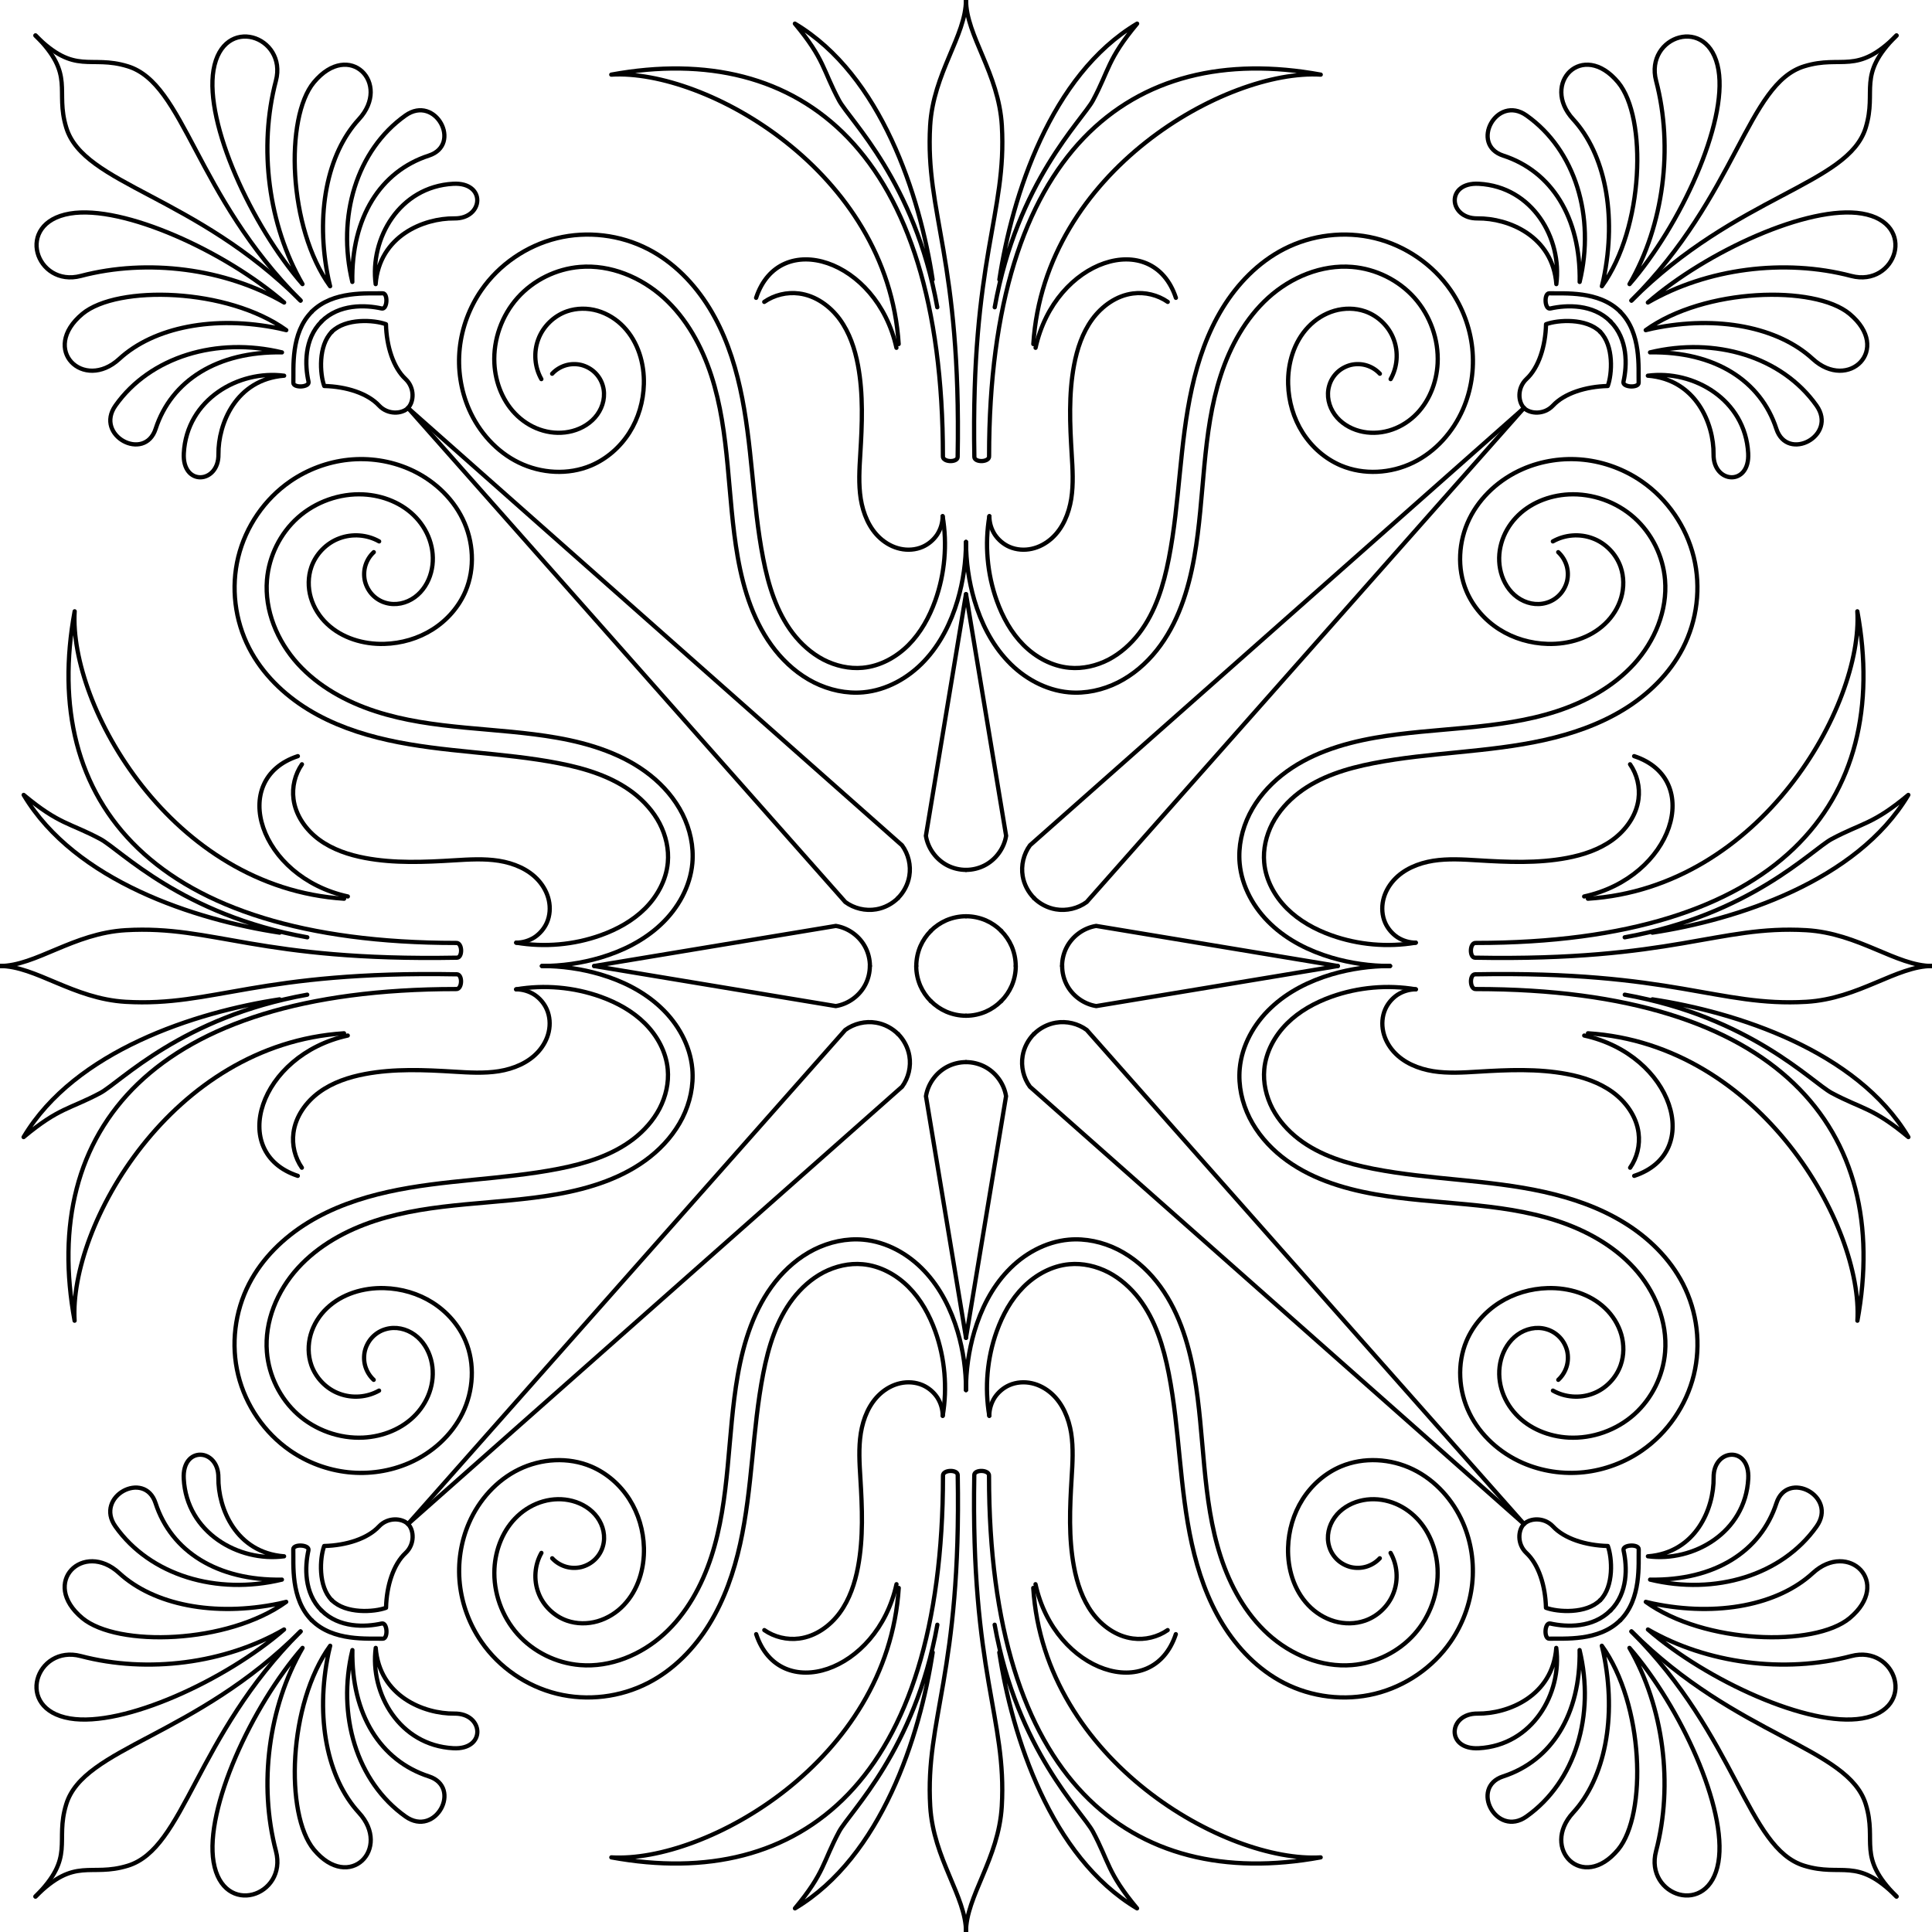
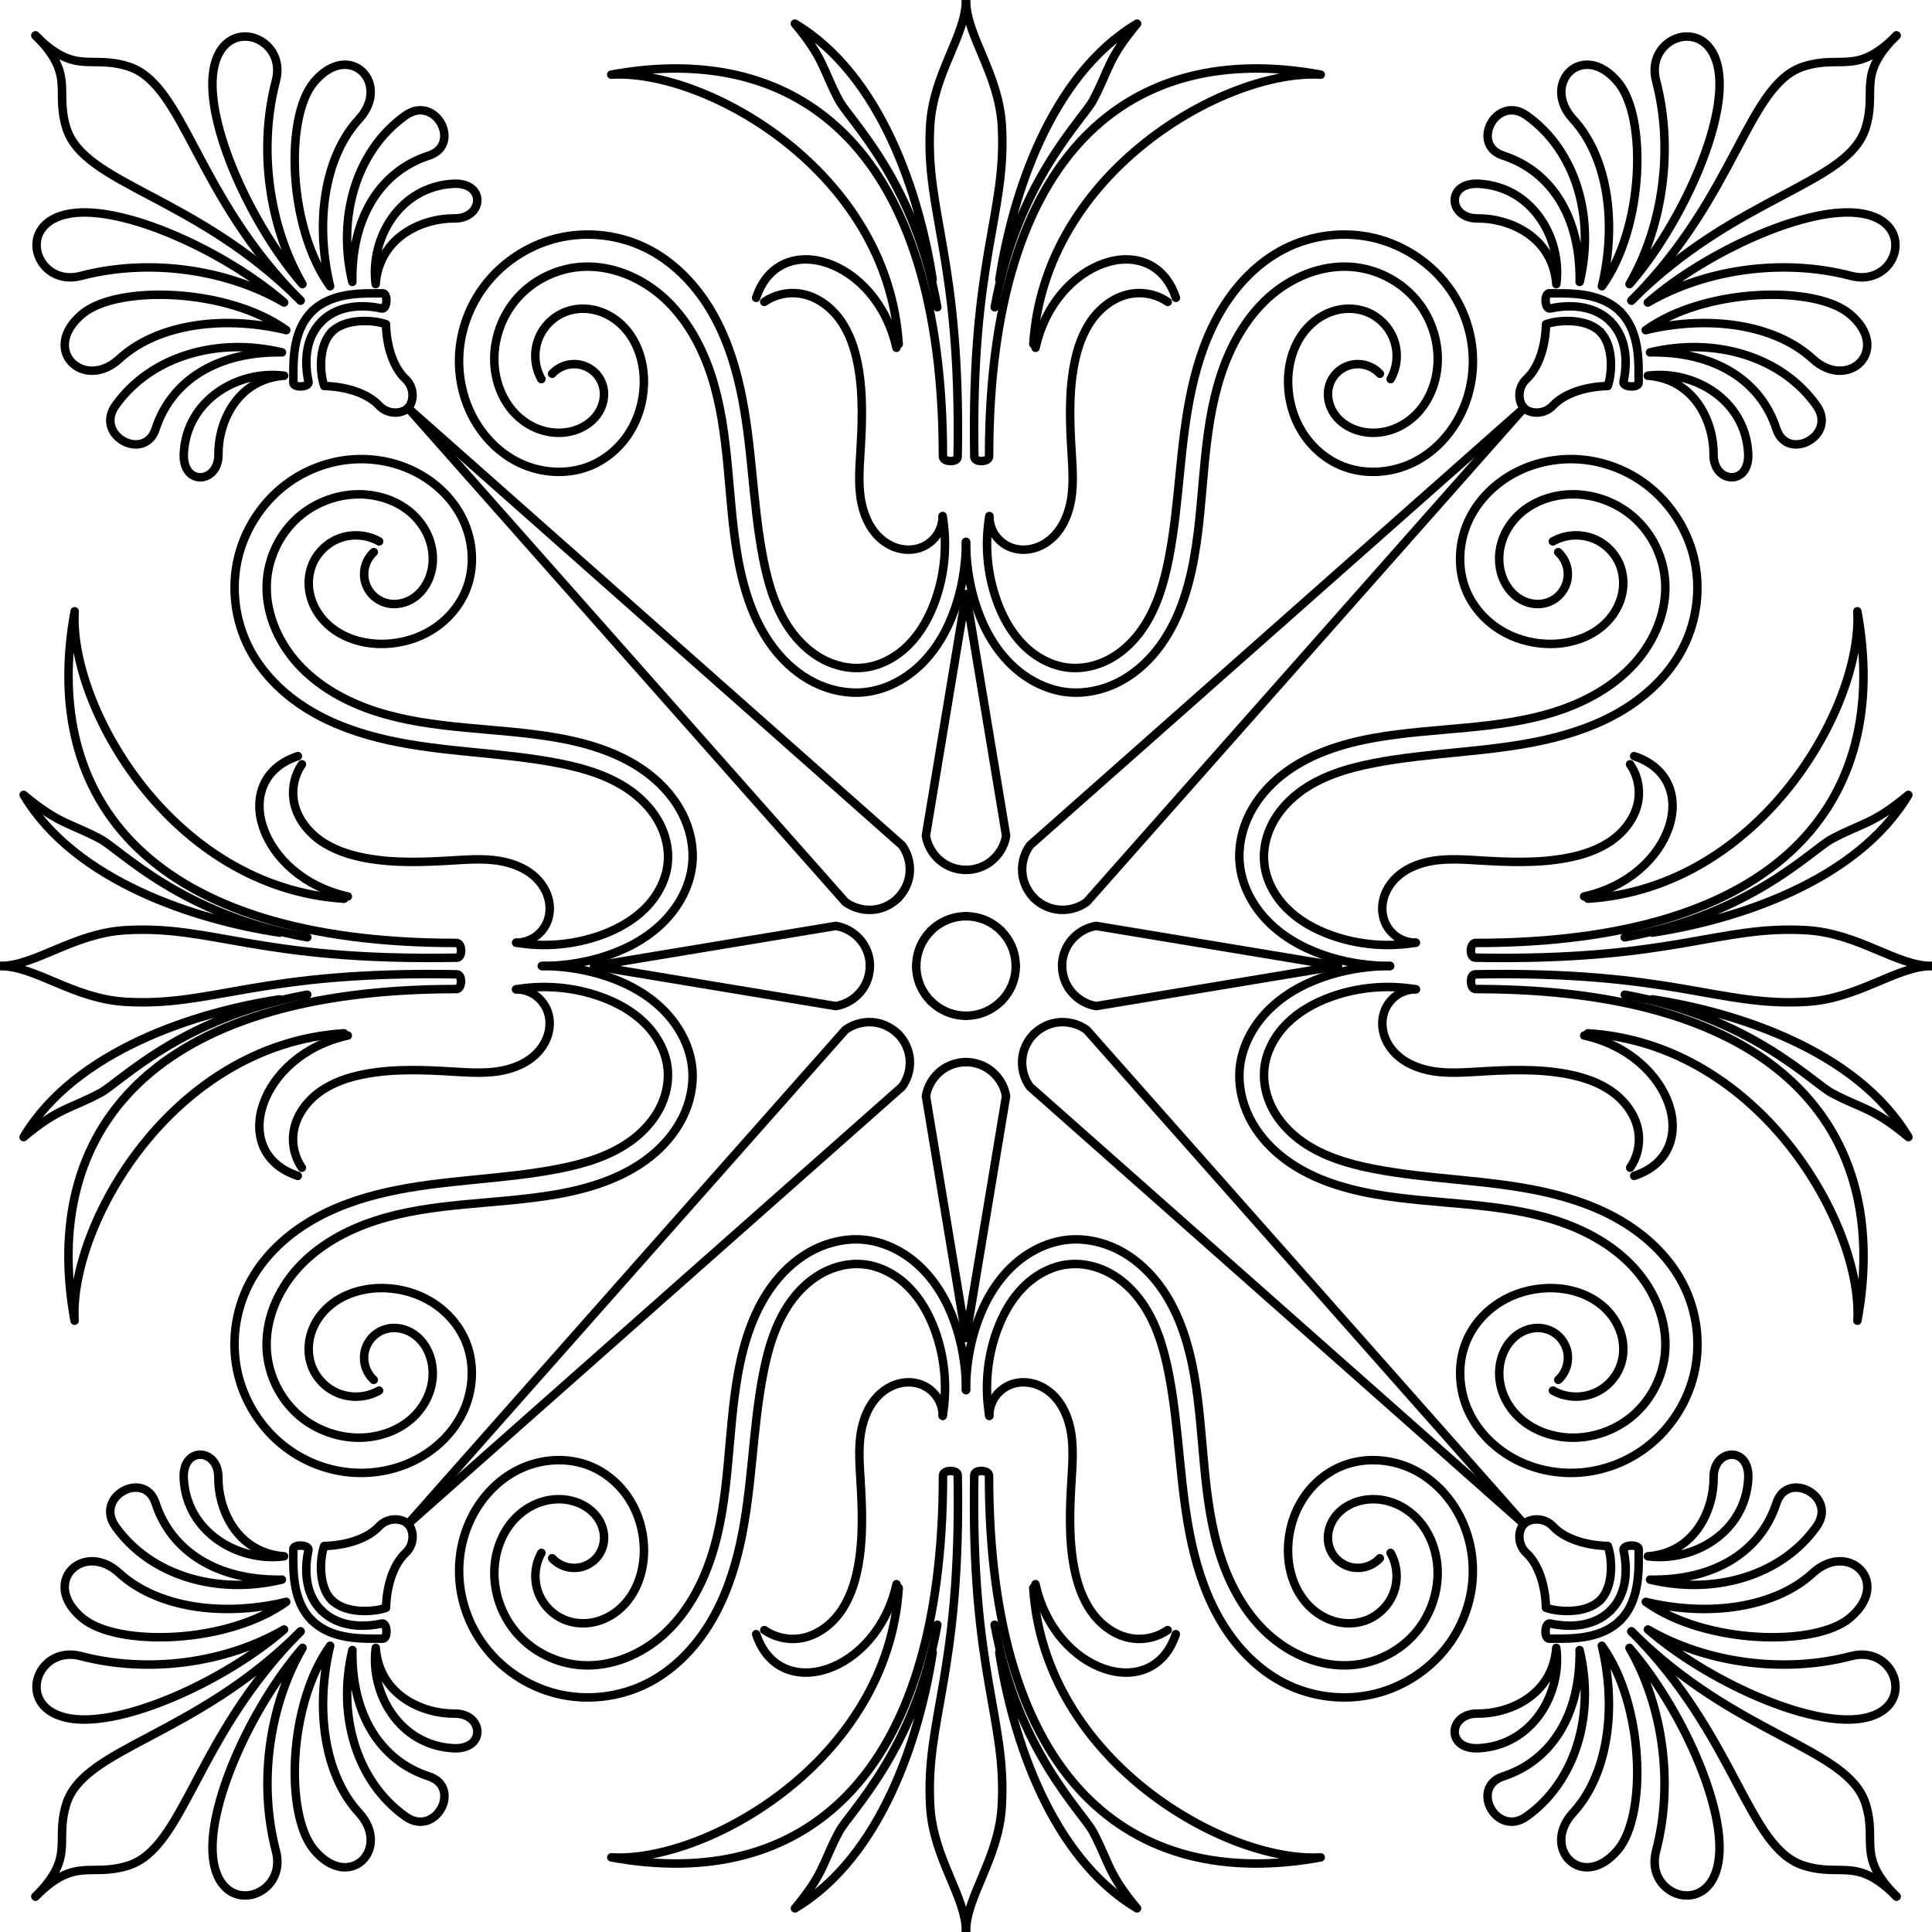
<svg xmlns="http://www.w3.org/2000/svg" xmlns:xlink="http://www.w3.org/1999/xlink" width="215.07" height="215.07" viewBox="0 0 56.904 56.904">
  <use xlink:href="#a" transform="matrix(-1 0 0 1 56.904 0)" />
  <g id="a" transform="translate(-2.117 -2.82)">
    <use xlink:href="#b" transform="rotate(-90 30.57 31.272)" />
    <use xlink:href="#b" transform="rotate(-180 30.57 31.272)" />
    <use xlink:href="#b" transform="rotate(90 30.57 31.272)" />
-     <g id="b" fill="none" stroke="#000" stroke-width=".125" stroke-linecap="round" stroke-linejoin="round">
+     <g id="b" fill="none" stroke="#000" stroke-width=".25" stroke-linecap="round" stroke-linejoin="round">
      <path d="M30.57 43.763c0-.58-.082-1.162-.246-1.72-.195-.658-.51-1.292-.983-1.79-.47-.5-1.11-.858-1.795-.92-.498-.045-1.004.067-1.45.29-.446.225-.833.558-1.144.95-.62.78-.932 1.765-1.105 2.748-.313 1.78-.22 3.634-.78 5.35-.28.858-.73 1.677-1.398 2.283-.67.606-1.57.982-2.47.908-.698-.057-1.37-.388-1.836-.91-.465-.522-.718-1.23-.683-1.93.03-.58.26-1.158.686-1.554.213-.198.47-.348.75-.427.28-.08.58-.087.86-.013.29.076.56.242.734.484.088.122.15.26.18.407.03.147.026.3-.016.444-.042.15-.126.287-.238.394-.113.107-.254.183-.405.22-.15.034-.31.03-.46-.016-.148-.046-.284-.13-.39-.245" />
      <path d="M29.883 44.52c.14-.83.065-1.695-.218-2.487-.173-.483-.426-.944-.788-1.307-.362-.363-.84-.624-1.35-.67-.397-.037-.8.057-1.155.24-.353.185-.657.458-.9.774-.485.633-.722 1.42-.875 2.203-.324 1.66-.314 3.372-.68 5.022-.183.825-.462 1.636-.904 2.356S21.96 52 21.208 52.387c-.82.422-1.79.54-2.686.32-.895-.22-1.704-.774-2.227-1.532-.348-.505-.57-1.097-.635-1.707-.065-.61.028-1.237.274-1.8.293-.67.81-1.25 1.468-1.57.657-.32 1.453-.37 2.127-.085.462.196.857.543 1.126.967.27.424.414.924.428 1.427.017.612-.17 1.245-.593 1.688-.21.222-.478.39-.772.476-.295.085-.615.083-.904-.018-.382-.134-.7-.443-.84-.822-.144-.38-.11-.82.09-1.173" />
      <path d="M29.883 44.52c0-.19-.057-.38-.16-.54-.106-.158-.257-.286-.43-.362-.206-.09-.44-.106-.658-.058-.218.047-.42.158-.587.307-.33.295-.507.73-.577 1.165-.068.436-.04.88-.013 1.322.053.874.092 1.758-.07 2.618-.09.478-.248.953-.534 1.346-.287.393-.716.7-1.2.762-.356.047-.73-.043-1.025-.248M28.522 49.48c-.572 2.615-3.452 3.538-4.133 1.472" />
      <path d="M28.588 49.59c-.324 5.1-5.69 8.104-8.465 7.936 5.596 1.028 9.768-2.267 9.768-11.232-.02-.188.424-.2.434-.033.108 5.866-.96 7.164-.81 9.76.09 1.55 1.055 2.653 1.055 3.704" />
      <path d="M29.725 50.674c-.66 3.694-2.577 5.504-2.894 6.094-.482.9-.42 1.203-1.3 2.26 2.55-1.518 3.683-5.077 4.057-7.54M14.134 47.707l14.55-12.878M29.39 35.11l1.18 7.114M30.57 34.103c-.186 0-.37.044-.535.126-.34.17-.587.507-.646.88M28.568 33.274c.173.174.292.403.333.645.054.315-.026.652-.216.91M29.534 32.307c.13.13.285.236.454.31.183.078.382.12.58.12M3.163 58.678c1.185-1.185 1.6-.562 2.718-.906 1.68-.515 1.98-3.792 5.09-6.9M11.3 50.542c.63.63 1.656.53 2.09.543.162.005.14-.486-.03-.447-.482.108-1.254.136-1.773-.383M11.89 49.95c.41.41 1.246.353 1.597.225.016-.655.218-1.28.575-1.613.282-.264.248-.68.072-.855M11.028 51.356c-1.5 1.725-2.885 4.738-2.62 6.308.28 1.657 2.183.996 1.837-.32-.517-1.966-.223-4.247.783-5.988z" />
      <path d="M11.842 51.293c-1.245 1.724-1.337 4.97-.48 6.004 1.05 1.263 2.293-.035 1.327-1.086-.933-1.013-1.295-2.794-.896-4.71z" />
      <path d="M12.497 51.42c-.463 1.917.122 3.88 1.565 4.903.887.628 1.676-.86.687-1.182-1.423-.462-2.285-1.82-2.253-3.72z" />
      <path d="M13.184 51.356c-.176 1.342.7 2.87 2.283 2.955.98.053.9-1.032.032-1.02-.895.01-2.205-.512-2.316-1.934z" />
    </g>
  </g>
</svg>
